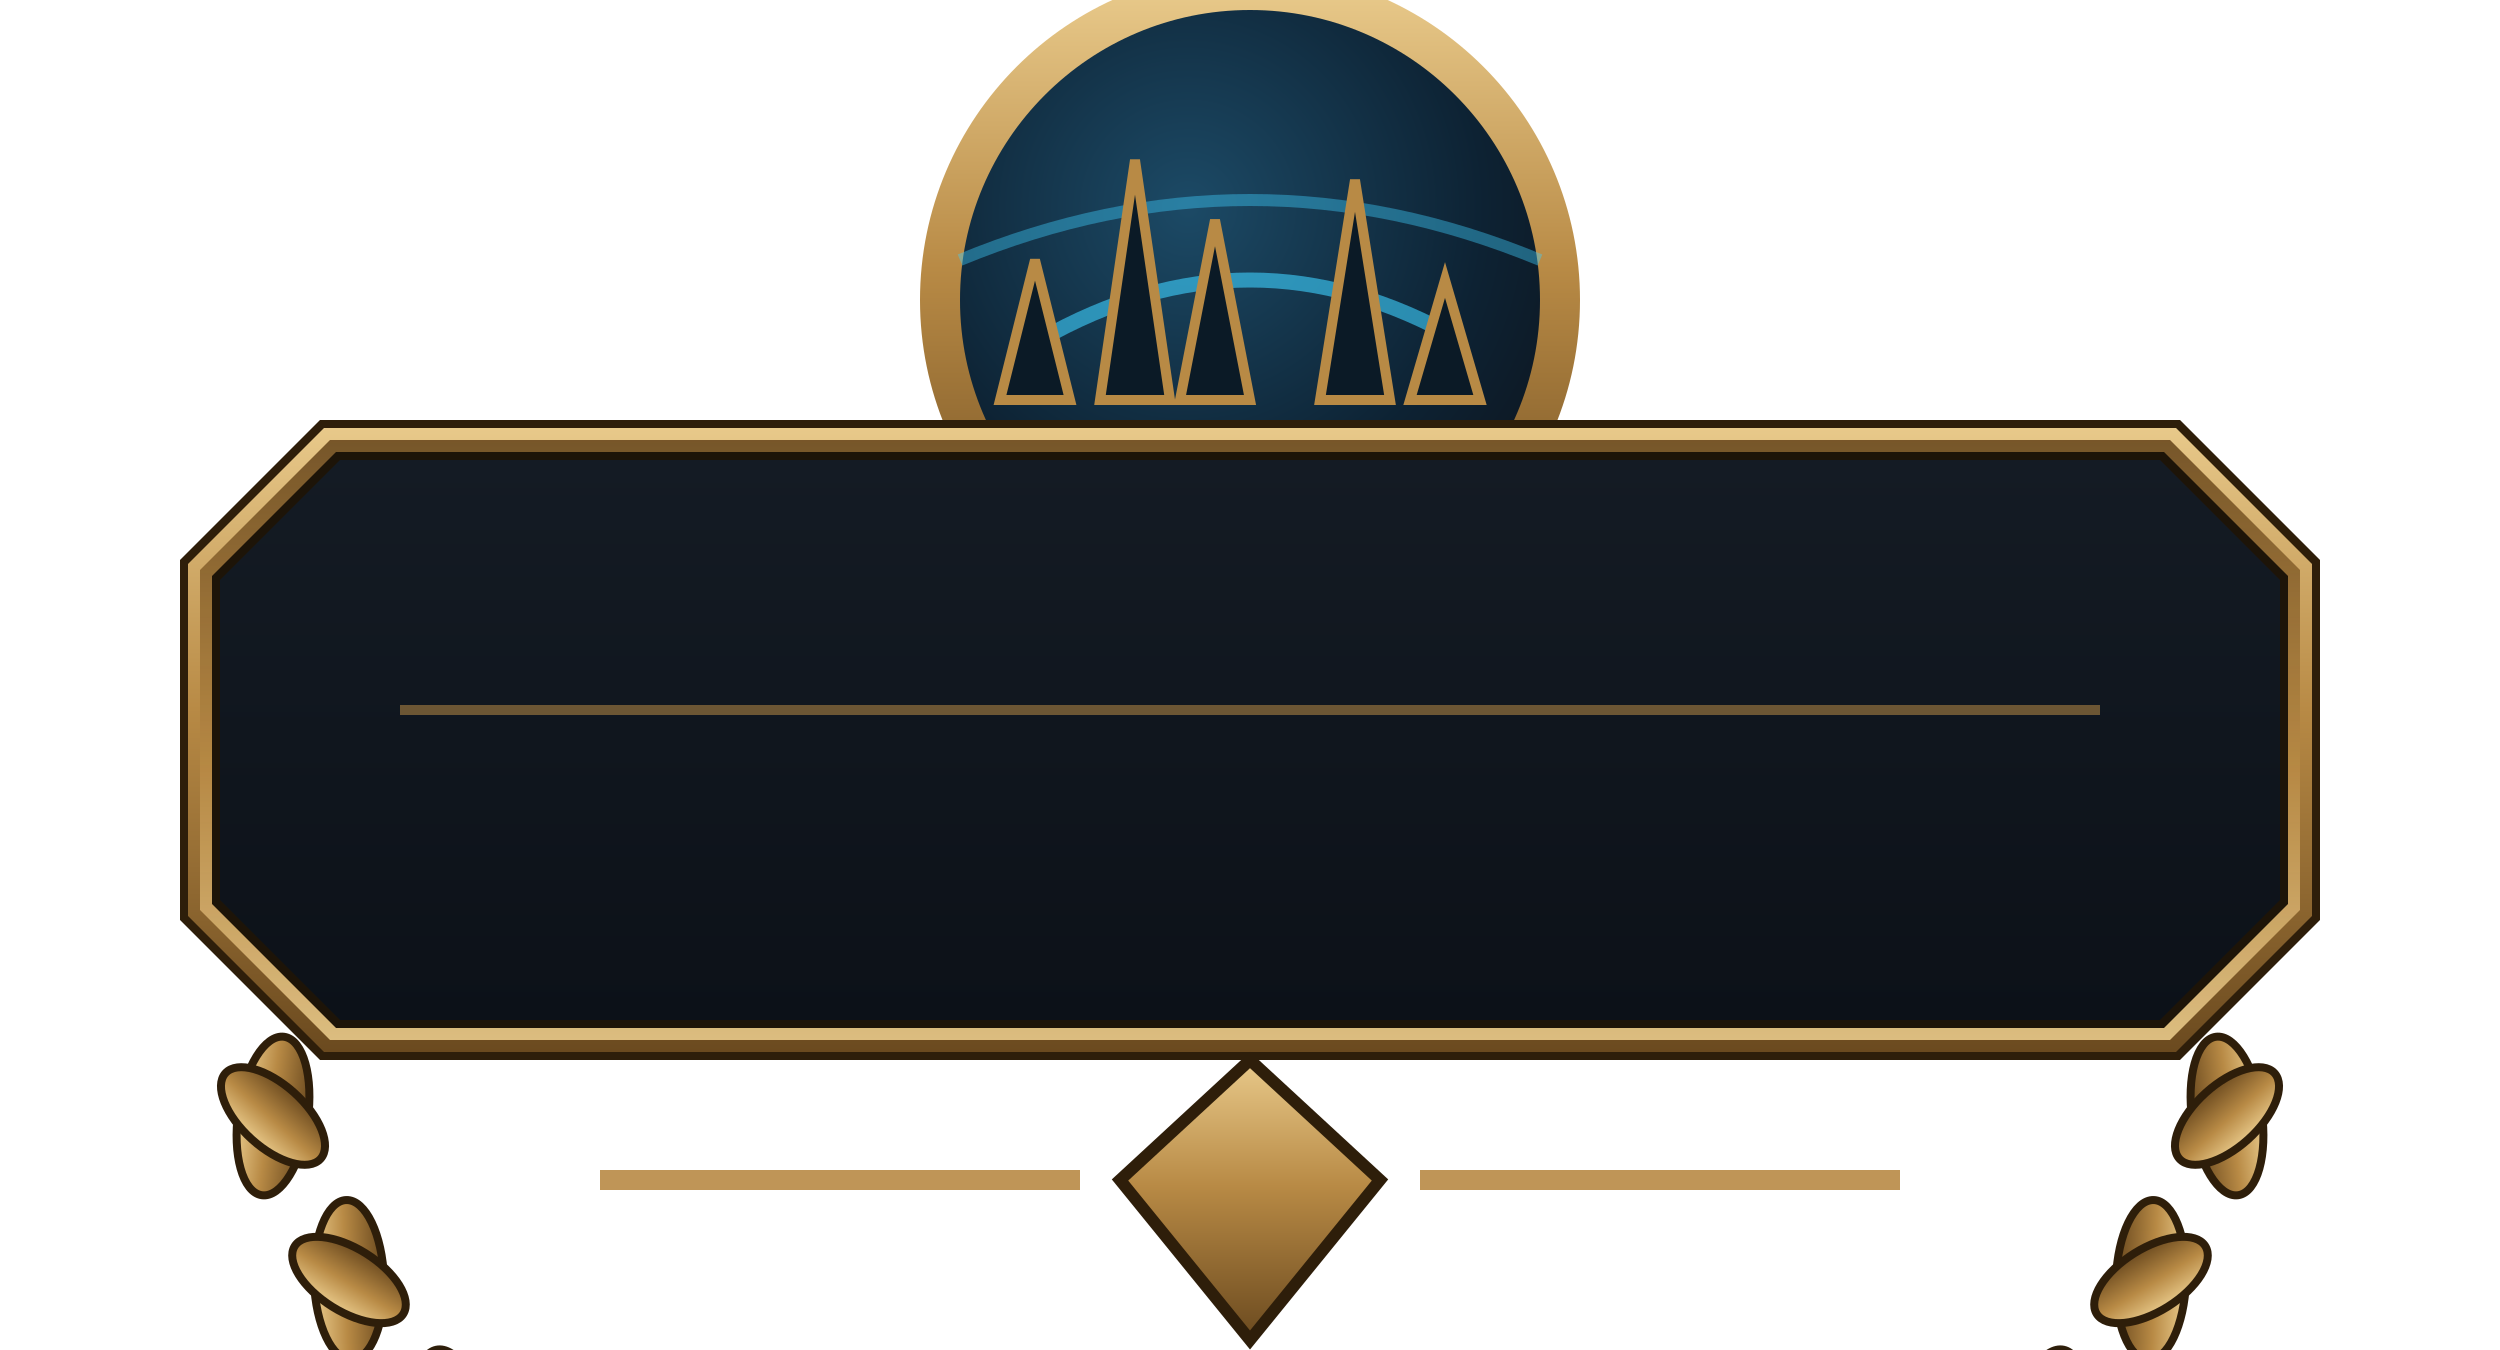
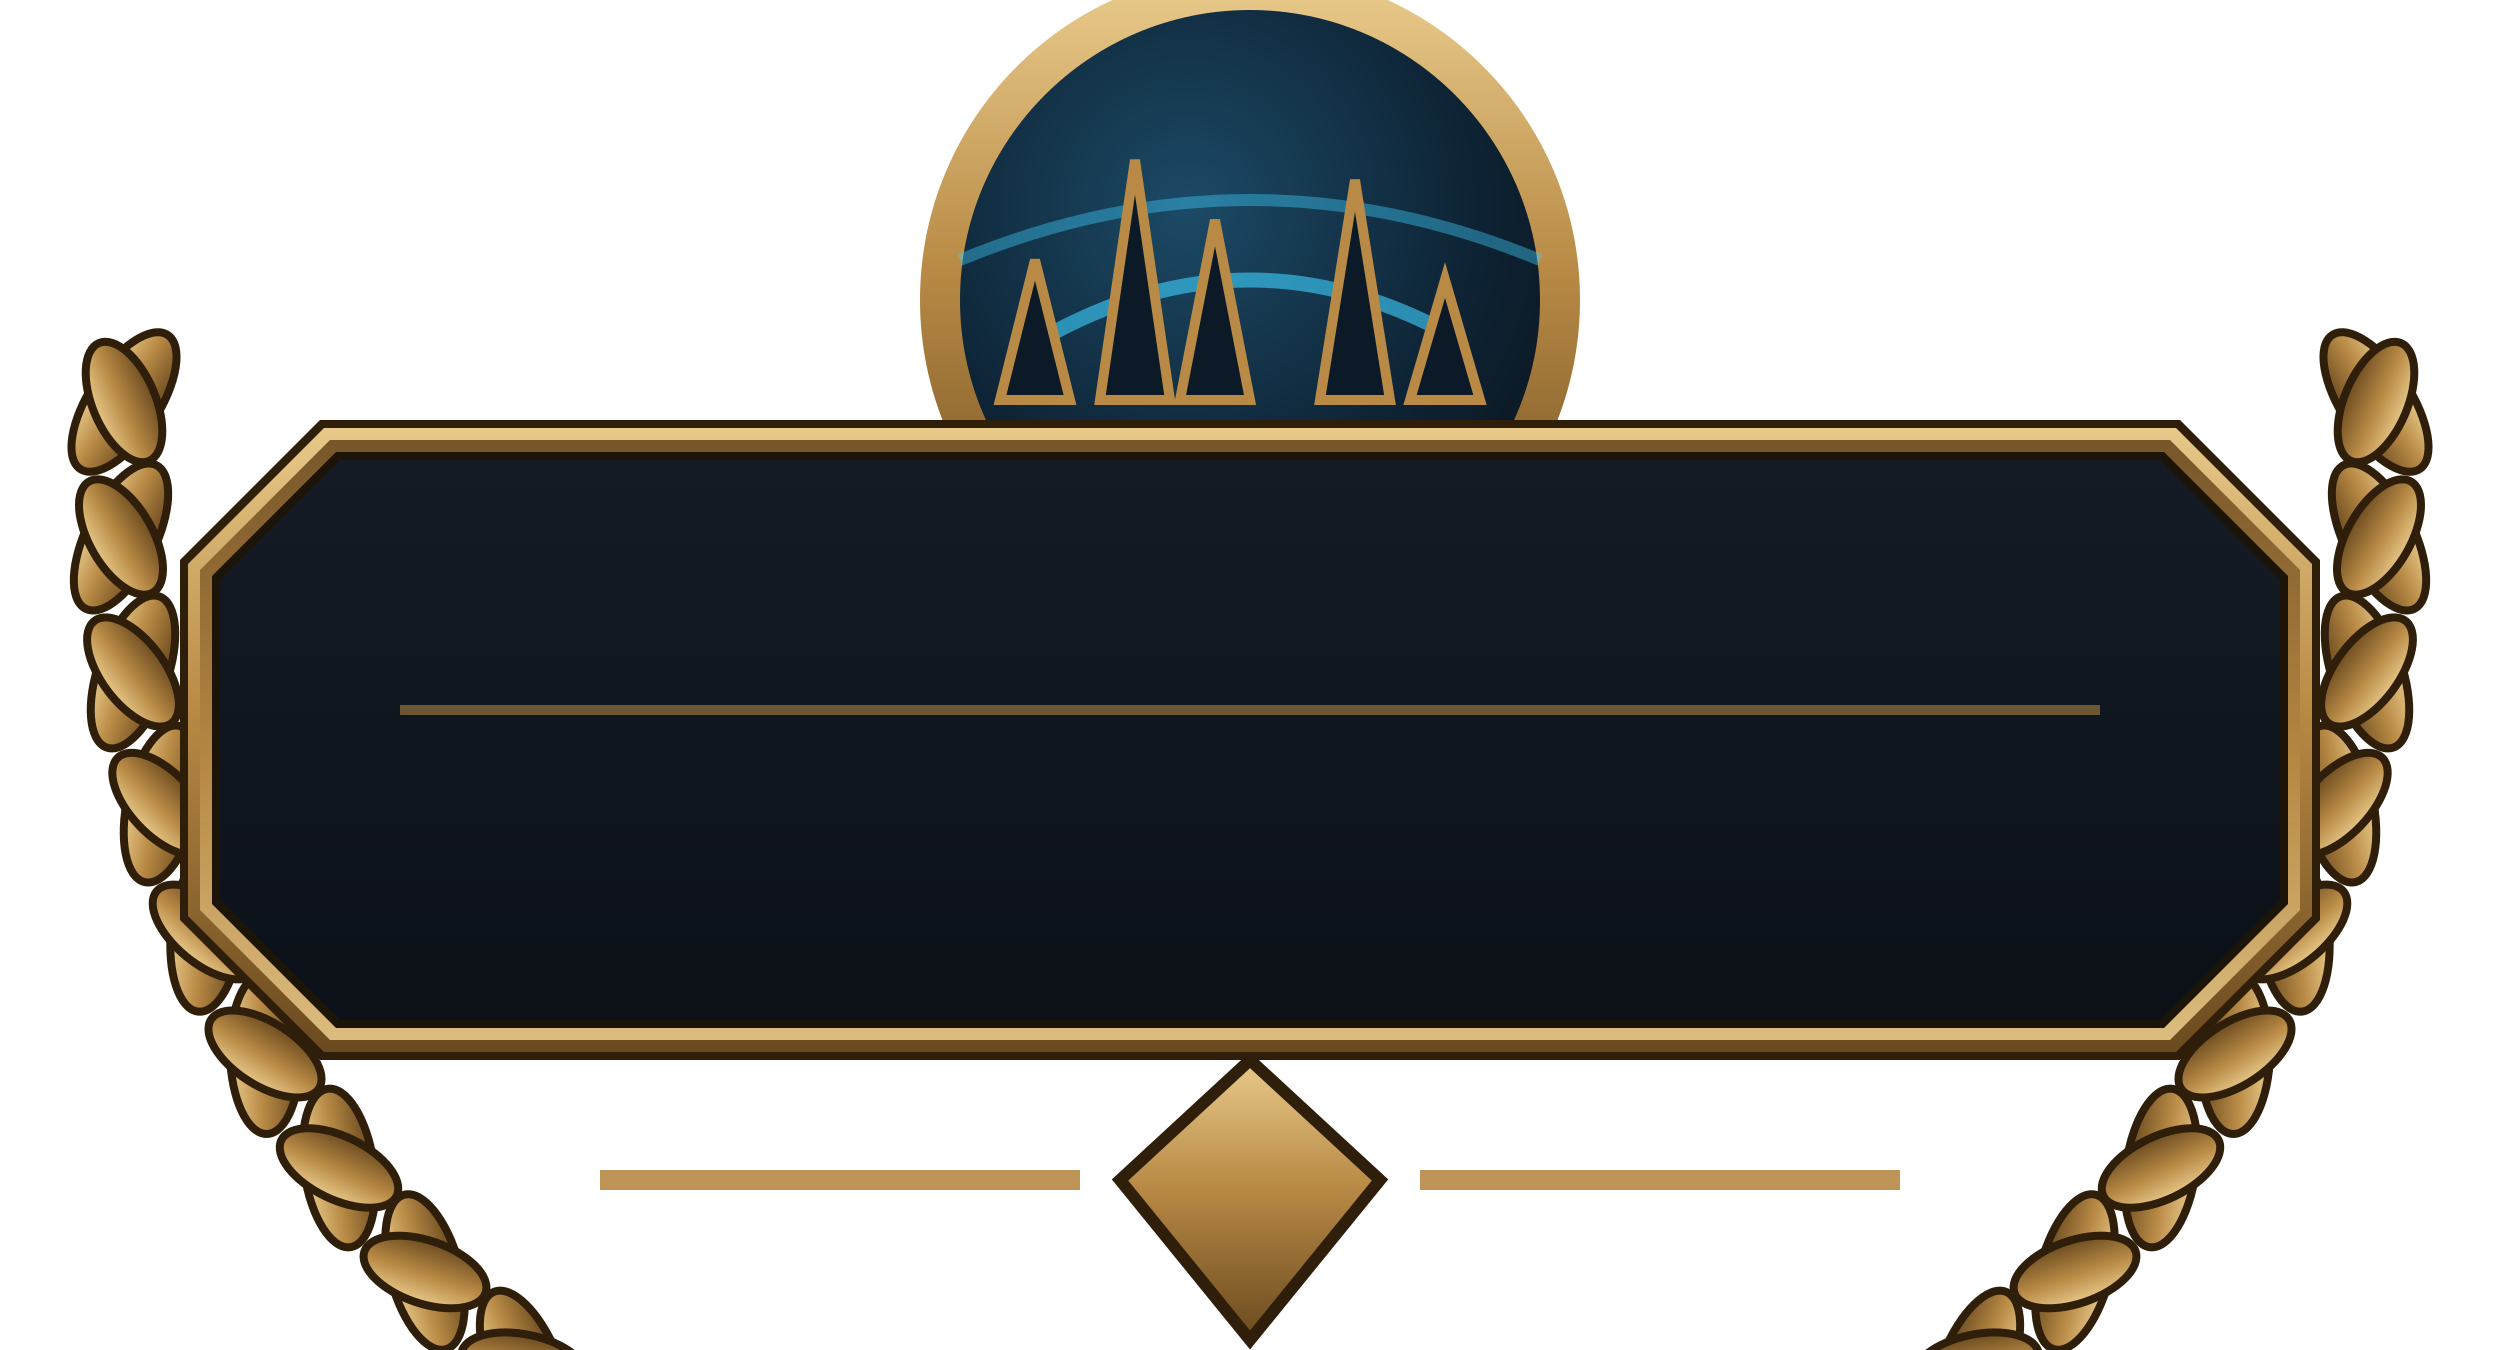
<svg xmlns="http://www.w3.org/2000/svg" width="250" height="135" viewBox="0 0 250 135">
  <defs>
    <linearGradient id="goldv" x1="0" y1="0" x2="0" y2="1">
      <stop offset="0" stop-color="#e8c98a" />
      <stop offset="0.45" stop-color="#b88a45" />
      <stop offset="1" stop-color="#6b4a1f" />
    </linearGradient>
    <linearGradient id="goldr" x1="0" y1="0" x2="0" y2="1">
      <stop offset="0" stop-color="#6b4a1f" />
      <stop offset="0.55" stop-color="#b88a45" />
      <stop offset="1" stop-color="#e8c98a" />
    </linearGradient>
    <linearGradient id="panel" x1="0" y1="0" x2="0" y2="1">
      <stop offset="0" stop-color="#141b24" />
      <stop offset="1" stop-color="#0c1118" />
    </linearGradient>
    <linearGradient id="slot" x1="0" y1="0" x2="0" y2="1">
      <stop offset="0" stop-color="#0e141c" />
      <stop offset="1" stop-color="#0a0e14" />
    </linearGradient>
    <linearGradient id="fadeh" x1="0" y1="0" x2="1" y2="0">
      <stop offset="0" stop-color="#0c1118" stop-opacity="0.86" />
      <stop offset="0.8" stop-color="#0c1118" stop-opacity="0.7" />
      <stop offset="1" stop-color="#0c1118" stop-opacity="0" />
    </linearGradient>
    <radialGradient id="sphere" cx="0.4" cy="0.35" r="0.8">
      <stop offset="0" stop-color="#1c4a66" />
      <stop offset="0.6" stop-color="#0d2233" />
      <stop offset="1" stop-color="#0c1118" />
    </radialGradient>
    <filter id="blur" x="-50%" y="-50%" width="200%" height="200%">
      <feGaussianBlur stdDeviation="2.6" />
    </filter>
  </defs>
  <circle cx="125" cy="30" r="31" fill="url(#sphere)" stroke="url(#goldv)" stroke-width="4" />
  <path d="M104 34 Q125 22 146 34" stroke="#3fd0ff" stroke-opacity="0.6" stroke-width="1.5" fill="none" />
  <path d="M96 26 Q125 14 154 26" stroke="#3fd0ff" stroke-opacity="0.4" stroke-width="1.2" fill="none" />
-   <line x1="95" y1="54" x2="155" y2="54" stroke="#3fd0ff" stroke-width="4.5" stroke-opacity="0.75" filter="url(#blur)" />
+   <rect x="93.5" y="52.5" width="63.0" height="3.0" rx="1.5" fill="#3fd0ff" opacity="0.7" filter="url(#blur)" />
  <line x1="95" y1="54" x2="155" y2="54" stroke="#3fd0ff" stroke-width="1.5" stroke-opacity="0.95" />
+   <line x1="95" y1="54" x2="155" y2="54" stroke="#c2f4ff" stroke-width="0.6" stroke-opacity="0.8" />
  <path d="M100 40 L103.5 26 L107 40Z" fill="#0b1a26" stroke="#b88a45" stroke-width="1" />
  <path d="M110 40 L113.5 16 L117 40Z" fill="#0b1a26" stroke="#b88a45" stroke-width="1" />
  <path d="M118 40 L121.5 22 L125 40Z" fill="#0b1a26" stroke="#b88a45" stroke-width="1" />
  <path d="M132 40 L135.5 18 L139 40Z" fill="#0b1a26" stroke="#b88a45" stroke-width="1" />
  <path d="M141 40 L144.5 28 L148 40Z" fill="#0b1a26" stroke="#b88a45" stroke-width="1" />
-   <ellipse cx="106.9" cy="178.4" rx="8.0" ry="3.5" transform="rotate(218.0 106.9 178.4)" fill="url(#goldv)" stroke="#2e1e0a" stroke-width="0.8" />
-   <ellipse cx="106.9" cy="178.4" rx="6.4" ry="3.15" transform="rotate(162.0 106.9 178.4)" fill="url(#goldv)" stroke="#2e1e0a" stroke-width="0.8" />
-   <ellipse cx="89.4" cy="173.7" rx="8.0" ry="3.5" transform="rotate(228.0 89.4 173.7)" fill="url(#goldv)" stroke="#2e1e0a" stroke-width="0.8" />
-   <ellipse cx="89.4" cy="173.7" rx="6.4" ry="3.15" transform="rotate(172.0 89.4 173.7)" fill="url(#goldv)" stroke="#2e1e0a" stroke-width="0.8" />
-   <ellipse cx="73.0" cy="166.1" rx="8.0" ry="3.5" transform="rotate(238.0 73.0 166.1)" fill="url(#goldv)" stroke="#2e1e0a" stroke-width="0.8" />
-   <ellipse cx="73.0" cy="166.1" rx="6.4" ry="3.15" transform="rotate(182.0 73.0 166.1)" fill="url(#goldv)" stroke="#2e1e0a" stroke-width="0.8" />
-   <ellipse cx="58.2" cy="155.7" rx="8.0" ry="3.5" transform="rotate(248.0 58.2 155.7)" fill="url(#goldv)" stroke="#2e1e0a" stroke-width="0.8" />
-   <ellipse cx="58.2" cy="155.7" rx="6.4" ry="3.15" transform="rotate(192.0 58.2 155.7)" fill="url(#goldv)" stroke="#2e1e0a" stroke-width="0.8" />
-   <ellipse cx="45.3" cy="142.8" rx="8.0" ry="3.5" transform="rotate(258.0 45.3 142.8)" fill="url(#goldv)" stroke="#2e1e0a" stroke-width="0.8" />
-   <ellipse cx="45.3" cy="142.8" rx="6.4" ry="3.15" transform="rotate(202.0 45.3 142.8)" fill="url(#goldv)" stroke="#2e1e0a" stroke-width="0.8" />
-   <ellipse cx="34.9" cy="128.0" rx="8.0" ry="3.5" transform="rotate(268.0 34.9 128.0)" fill="url(#goldv)" stroke="#2e1e0a" stroke-width="0.8" />
-   <ellipse cx="34.9" cy="128.0" rx="6.4" ry="3.15" transform="rotate(212.0 34.9 128.0)" fill="url(#goldv)" stroke="#2e1e0a" stroke-width="0.8" />
-   <ellipse cx="27.3" cy="111.6" rx="8.0" ry="3.5" transform="rotate(278.0 27.3 111.6)" fill="url(#goldv)" stroke="#2e1e0a" stroke-width="0.8" />
-   <ellipse cx="27.3" cy="111.6" rx="6.4" ry="3.15" transform="rotate(222.0 27.3 111.6)" fill="url(#goldv)" stroke="#2e1e0a" stroke-width="0.8" />
-   <ellipse cx="143.1" cy="178.4" rx="8.0" ry="3.5" transform="rotate(142.0 143.1 178.4)" fill="url(#goldv)" stroke="#2e1e0a" stroke-width="0.8" />
-   <ellipse cx="143.1" cy="178.4" rx="6.4" ry="3.15" transform="rotate(198.0 143.1 178.4)" fill="url(#goldv)" stroke="#2e1e0a" stroke-width="0.8" />
-   <ellipse cx="160.6" cy="173.7" rx="8.0" ry="3.5" transform="rotate(132.0 160.6 173.7)" fill="url(#goldv)" stroke="#2e1e0a" stroke-width="0.8" />
-   <ellipse cx="160.6" cy="173.7" rx="6.4" ry="3.15" transform="rotate(188.0 160.6 173.7)" fill="url(#goldv)" stroke="#2e1e0a" stroke-width="0.8" />
-   <ellipse cx="177.0" cy="166.1" rx="8.0" ry="3.5" transform="rotate(122.0 177.0 166.1)" fill="url(#goldv)" stroke="#2e1e0a" stroke-width="0.8" />
-   <ellipse cx="177.0" cy="166.1" rx="6.4" ry="3.15" transform="rotate(178.0 177.0 166.1)" fill="url(#goldv)" stroke="#2e1e0a" stroke-width="0.8" />
-   <ellipse cx="191.8" cy="155.7" rx="8.0" ry="3.5" transform="rotate(112.0 191.8 155.7)" fill="url(#goldv)" stroke="#2e1e0a" stroke-width="0.8" />
-   <ellipse cx="191.8" cy="155.7" rx="6.4" ry="3.15" transform="rotate(168.0 191.8 155.7)" fill="url(#goldv)" stroke="#2e1e0a" stroke-width="0.8" />
-   <ellipse cx="204.7" cy="142.8" rx="8.0" ry="3.5" transform="rotate(102.0 204.7 142.8)" fill="url(#goldv)" stroke="#2e1e0a" stroke-width="0.8" />
-   <ellipse cx="204.7" cy="142.8" rx="6.4" ry="3.15" transform="rotate(158.0 204.7 142.8)" fill="url(#goldv)" stroke="#2e1e0a" stroke-width="0.8" />
-   <ellipse cx="215.1" cy="128.0" rx="8.0" ry="3.5" transform="rotate(92.0 215.1 128.0)" fill="url(#goldv)" stroke="#2e1e0a" stroke-width="0.8" />
-   <ellipse cx="215.1" cy="128.0" rx="6.4" ry="3.15" transform="rotate(148.0 215.1 128.0)" fill="url(#goldv)" stroke="#2e1e0a" stroke-width="0.8" />
-   <ellipse cx="222.7" cy="111.6" rx="8.0" ry="3.5" transform="rotate(82.0 222.7 111.6)" fill="url(#goldv)" stroke="#2e1e0a" stroke-width="0.8" />
-   <ellipse cx="222.7" cy="111.6" rx="6.4" ry="3.15" transform="rotate(138.0 222.7 111.6)" fill="url(#goldv)" stroke="#2e1e0a" stroke-width="0.8" />
+   <ellipse cx="52.4" cy="136.6" rx="8.0" ry="3.5" transform="rotate(248.0 52.4 136.6)" fill="url(#goldv)" stroke="#2e1e0a" stroke-width="0.8" />
+   <ellipse cx="52.4" cy="136.6" rx="6.4" ry="3.15" transform="rotate(192.0 52.4 136.6)" fill="url(#goldv)" stroke="#2e1e0a" stroke-width="0.8" />
+   <ellipse cx="42.5" cy="127.2" rx="8.0" ry="3.5" transform="rotate(254.9 42.5 127.2)" fill="url(#goldv)" stroke="#2e1e0a" stroke-width="0.8" />
+   <ellipse cx="42.5" cy="127.2" rx="6.4" ry="3.15" transform="rotate(198.9 42.5 127.2)" fill="url(#goldv)" stroke="#2e1e0a" stroke-width="0.8" />
+   <ellipse cx="33.9" cy="116.8" rx="8.0" ry="3.5" transform="rotate(261.8 33.9 116.8)" fill="url(#goldv)" stroke="#2e1e0a" stroke-width="0.8" />
+   <ellipse cx="33.9" cy="116.8" rx="6.4" ry="3.15" transform="rotate(205.8 33.9 116.8)" fill="url(#goldv)" stroke="#2e1e0a" stroke-width="0.8" />
+   <ellipse cx="26.5" cy="105.4" rx="8.0" ry="3.5" transform="rotate(268.6 26.5 105.4)" fill="url(#goldv)" stroke="#2e1e0a" stroke-width="0.8" />
+   <ellipse cx="26.5" cy="105.4" rx="6.4" ry="3.15" transform="rotate(212.6 26.5 105.4)" fill="url(#goldv)" stroke="#2e1e0a" stroke-width="0.8" />
+   <ellipse cx="20.6" cy="93.2" rx="8.0" ry="3.5" transform="rotate(275.5 20.6 93.2)" fill="url(#goldv)" stroke="#2e1e0a" stroke-width="0.8" />
+   <ellipse cx="20.6" cy="93.2" rx="6.4" ry="3.15" transform="rotate(219.5 20.6 93.2)" fill="url(#goldv)" stroke="#2e1e0a" stroke-width="0.8" />
+   <ellipse cx="16.2" cy="80.4" rx="8.0" ry="3.5" transform="rotate(282.4 16.2 80.4)" fill="url(#goldv)" stroke="#2e1e0a" stroke-width="0.8" />
+   <ellipse cx="16.2" cy="80.4" rx="6.4" ry="3.15" transform="rotate(226.4 16.2 80.4)" fill="url(#goldv)" stroke="#2e1e0a" stroke-width="0.8" />
+   <ellipse cx="13.3" cy="67.2" rx="8.0" ry="3.5" transform="rotate(289.2 13.3 67.2)" fill="url(#goldv)" stroke="#2e1e0a" stroke-width="0.8" />
+   <ellipse cx="13.3" cy="67.2" rx="6.4" ry="3.15" transform="rotate(233.2 13.3 67.2)" fill="url(#goldv)" stroke="#2e1e0a" stroke-width="0.8" />
+   <ellipse cx="12.1" cy="53.7" rx="8.0" ry="3.5" transform="rotate(296.1 12.1 53.7)" fill="url(#goldv)" stroke="#2e1e0a" stroke-width="0.8" />
+   <ellipse cx="12.1" cy="53.7" rx="6.4" ry="3.15" transform="rotate(240.1 12.1 53.7)" fill="url(#goldv)" stroke="#2e1e0a" stroke-width="0.8" />
+   <ellipse cx="12.4" cy="40.2" rx="8.0" ry="3.5" transform="rotate(303.0 12.4 40.2)" fill="url(#goldv)" stroke="#2e1e0a" stroke-width="0.8" />
+   <ellipse cx="12.4" cy="40.2" rx="6.4" ry="3.15" transform="rotate(247.0 12.4 40.2)" fill="url(#goldv)" stroke="#2e1e0a" stroke-width="0.8" />
+   <ellipse cx="197.6" cy="136.6" rx="8.0" ry="3.5" transform="rotate(112.0 197.6 136.6)" fill="url(#goldv)" stroke="#2e1e0a" stroke-width="0.8" />
+   <ellipse cx="197.6" cy="136.6" rx="6.4" ry="3.15" transform="rotate(168.0 197.6 136.6)" fill="url(#goldv)" stroke="#2e1e0a" stroke-width="0.8" />
+   <ellipse cx="207.5" cy="127.2" rx="8.0" ry="3.5" transform="rotate(105.1 207.5 127.2)" fill="url(#goldv)" stroke="#2e1e0a" stroke-width="0.8" />
+   <ellipse cx="207.5" cy="127.2" rx="6.4" ry="3.15" transform="rotate(161.1 207.5 127.2)" fill="url(#goldv)" stroke="#2e1e0a" stroke-width="0.8" />
+   <ellipse cx="216.1" cy="116.8" rx="8.0" ry="3.5" transform="rotate(98.2 216.1 116.8)" fill="url(#goldv)" stroke="#2e1e0a" stroke-width="0.8" />
+   <ellipse cx="216.1" cy="116.8" rx="6.4" ry="3.15" transform="rotate(154.2 216.1 116.8)" fill="url(#goldv)" stroke="#2e1e0a" stroke-width="0.8" />
+   <ellipse cx="223.5" cy="105.4" rx="8.0" ry="3.5" transform="rotate(91.4 223.5 105.4)" fill="url(#goldv)" stroke="#2e1e0a" stroke-width="0.8" />
+   <ellipse cx="223.5" cy="105.4" rx="6.4" ry="3.15" transform="rotate(147.4 223.5 105.4)" fill="url(#goldv)" stroke="#2e1e0a" stroke-width="0.8" />
+   <ellipse cx="229.4" cy="93.2" rx="8.0" ry="3.5" transform="rotate(84.5 229.4 93.2)" fill="url(#goldv)" stroke="#2e1e0a" stroke-width="0.8" />
+   <ellipse cx="229.4" cy="93.2" rx="6.4" ry="3.15" transform="rotate(140.5 229.4 93.2)" fill="url(#goldv)" stroke="#2e1e0a" stroke-width="0.8" />
+   <ellipse cx="233.8" cy="80.4" rx="8.0" ry="3.5" transform="rotate(77.6 233.8 80.4)" fill="url(#goldv)" stroke="#2e1e0a" stroke-width="0.8" />
+   <ellipse cx="233.8" cy="80.4" rx="6.4" ry="3.15" transform="rotate(133.6 233.8 80.4)" fill="url(#goldv)" stroke="#2e1e0a" stroke-width="0.8" />
+   <ellipse cx="236.7" cy="67.2" rx="8.0" ry="3.5" transform="rotate(70.8 236.7 67.2)" fill="url(#goldv)" stroke="#2e1e0a" stroke-width="0.8" />
+   <ellipse cx="236.7" cy="67.2" rx="6.4" ry="3.15" transform="rotate(126.8 236.7 67.2)" fill="url(#goldv)" stroke="#2e1e0a" stroke-width="0.8" />
+   <ellipse cx="237.9" cy="53.7" rx="8.0" ry="3.5" transform="rotate(63.9 237.9 53.7)" fill="url(#goldv)" stroke="#2e1e0a" stroke-width="0.8" />
+   <ellipse cx="237.9" cy="53.7" rx="6.4" ry="3.15" transform="rotate(119.9 237.9 53.7)" fill="url(#goldv)" stroke="#2e1e0a" stroke-width="0.8" />
+   <ellipse cx="237.6" cy="40.2" rx="8.0" ry="3.5" transform="rotate(57.0 237.6 40.2)" fill="url(#goldv)" stroke="#2e1e0a" stroke-width="0.8" />
+   <ellipse cx="237.6" cy="40.2" rx="6.4" ry="3.15" transform="rotate(113.0 237.6 40.2)" fill="url(#goldv)" stroke="#2e1e0a" stroke-width="0.8" />
  <path d="M32.0 42.0L218.0 42.0L232.0 56.0L232.0 92.0L218.0 106.0L32.0 106.0L18.0 92.0L18.0 56.0Z" fill="#2e1e0a" />
  <path d="M32.4 42.8L217.6 42.8L231.2 56.4L231.2 91.6L217.6 105.2L32.4 105.2L18.8 91.6L18.8 56.4Z" fill="url(#goldv)" />
  <path d="M33.0 44.0L217.0 44.0L230.0 57.0L230.0 91.0L217.0 104.0L33.0 104.0L20.0 91.0L20.0 57.0Z" fill="url(#goldr)" opacity="0.9" />
  <path d="M33.6 45.2L216.4 45.2L228.8 57.6L228.8 90.4L216.4 102.8L33.6 102.8L21.2 90.4L21.2 57.6Z" fill="#1d1408" />
  <path d="M34.0 46.0L216.0 46.0L228.0 58.0L228.0 90.0L216.0 102.0L34.0 102.0L22.0 90.0L22.0 58.0Z" fill="url(#panel)" fill-opacity="1.0" />
  <line x1="40" y1="71" x2="210" y2="71" stroke="#b88a45" stroke-width="1" stroke-opacity="0.55" />
  <path d="M125 134 L112 118 L125 106 L138 118Z" fill="url(#goldv)" stroke="#2e1e0a" stroke-width="1.2" />
  <line x1="60" y1="118" x2="108" y2="118" stroke="#b88a45" stroke-width="2" stroke-opacity="0.9" />
  <line x1="142" y1="118" x2="190" y2="118" stroke="#b88a45" stroke-width="2" stroke-opacity="0.9" />
</svg>
